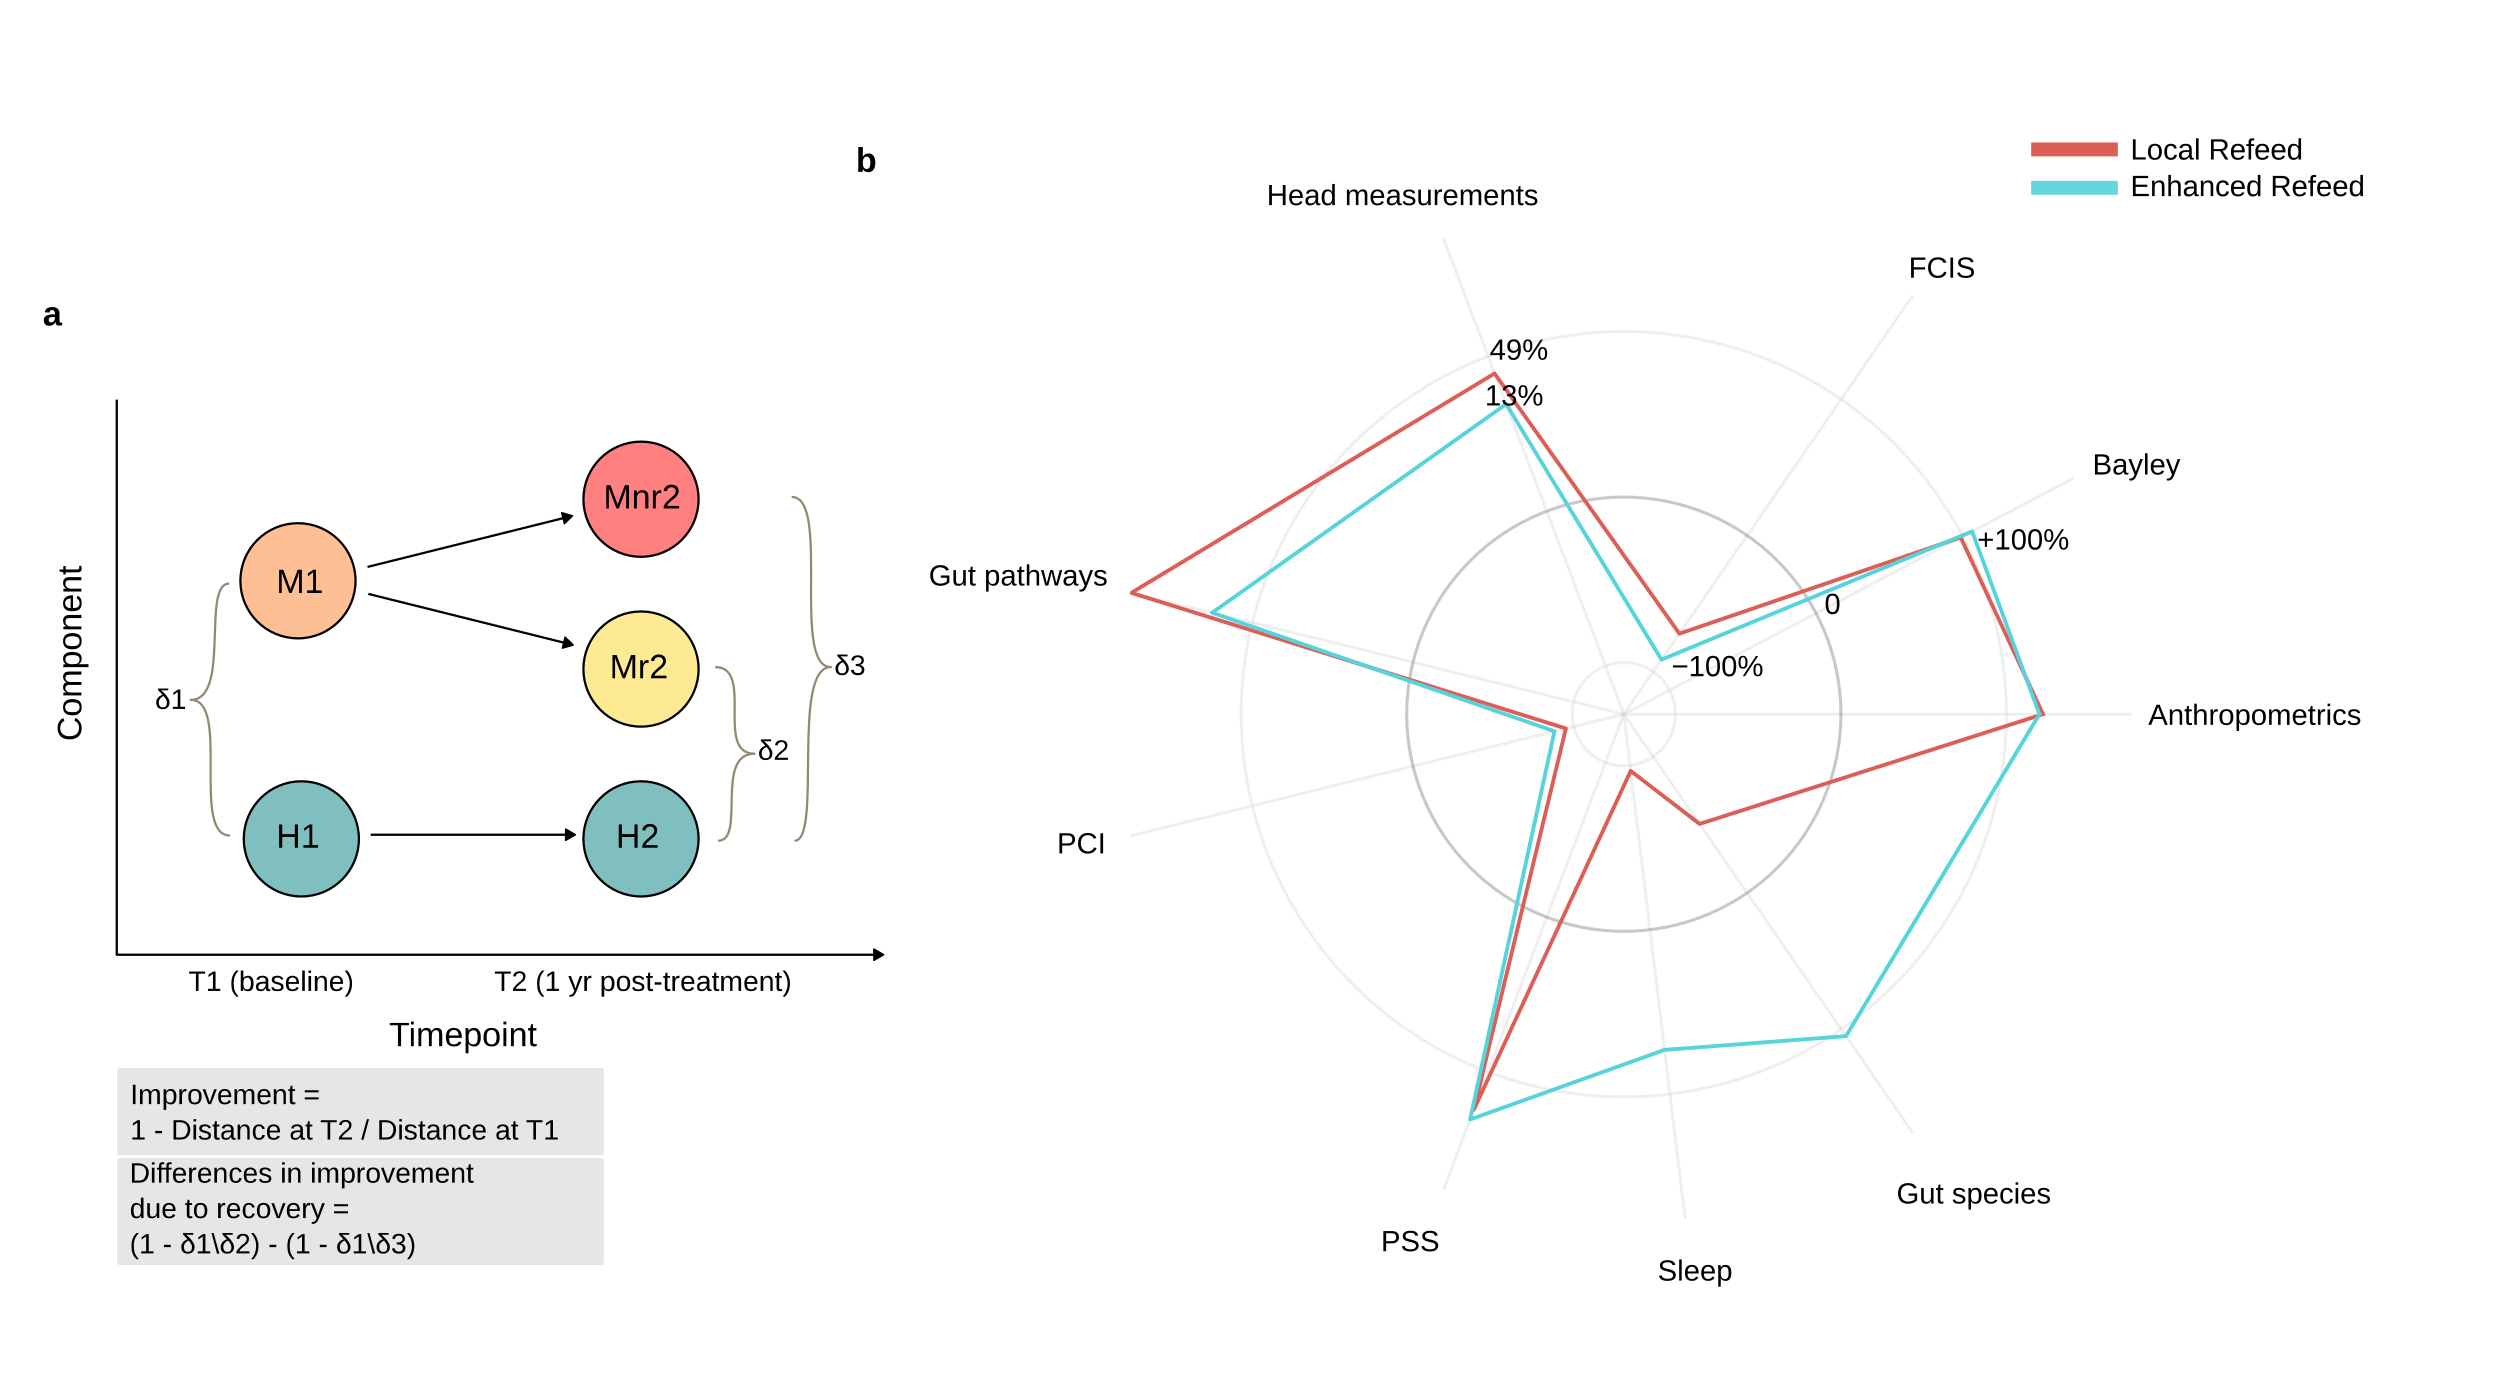
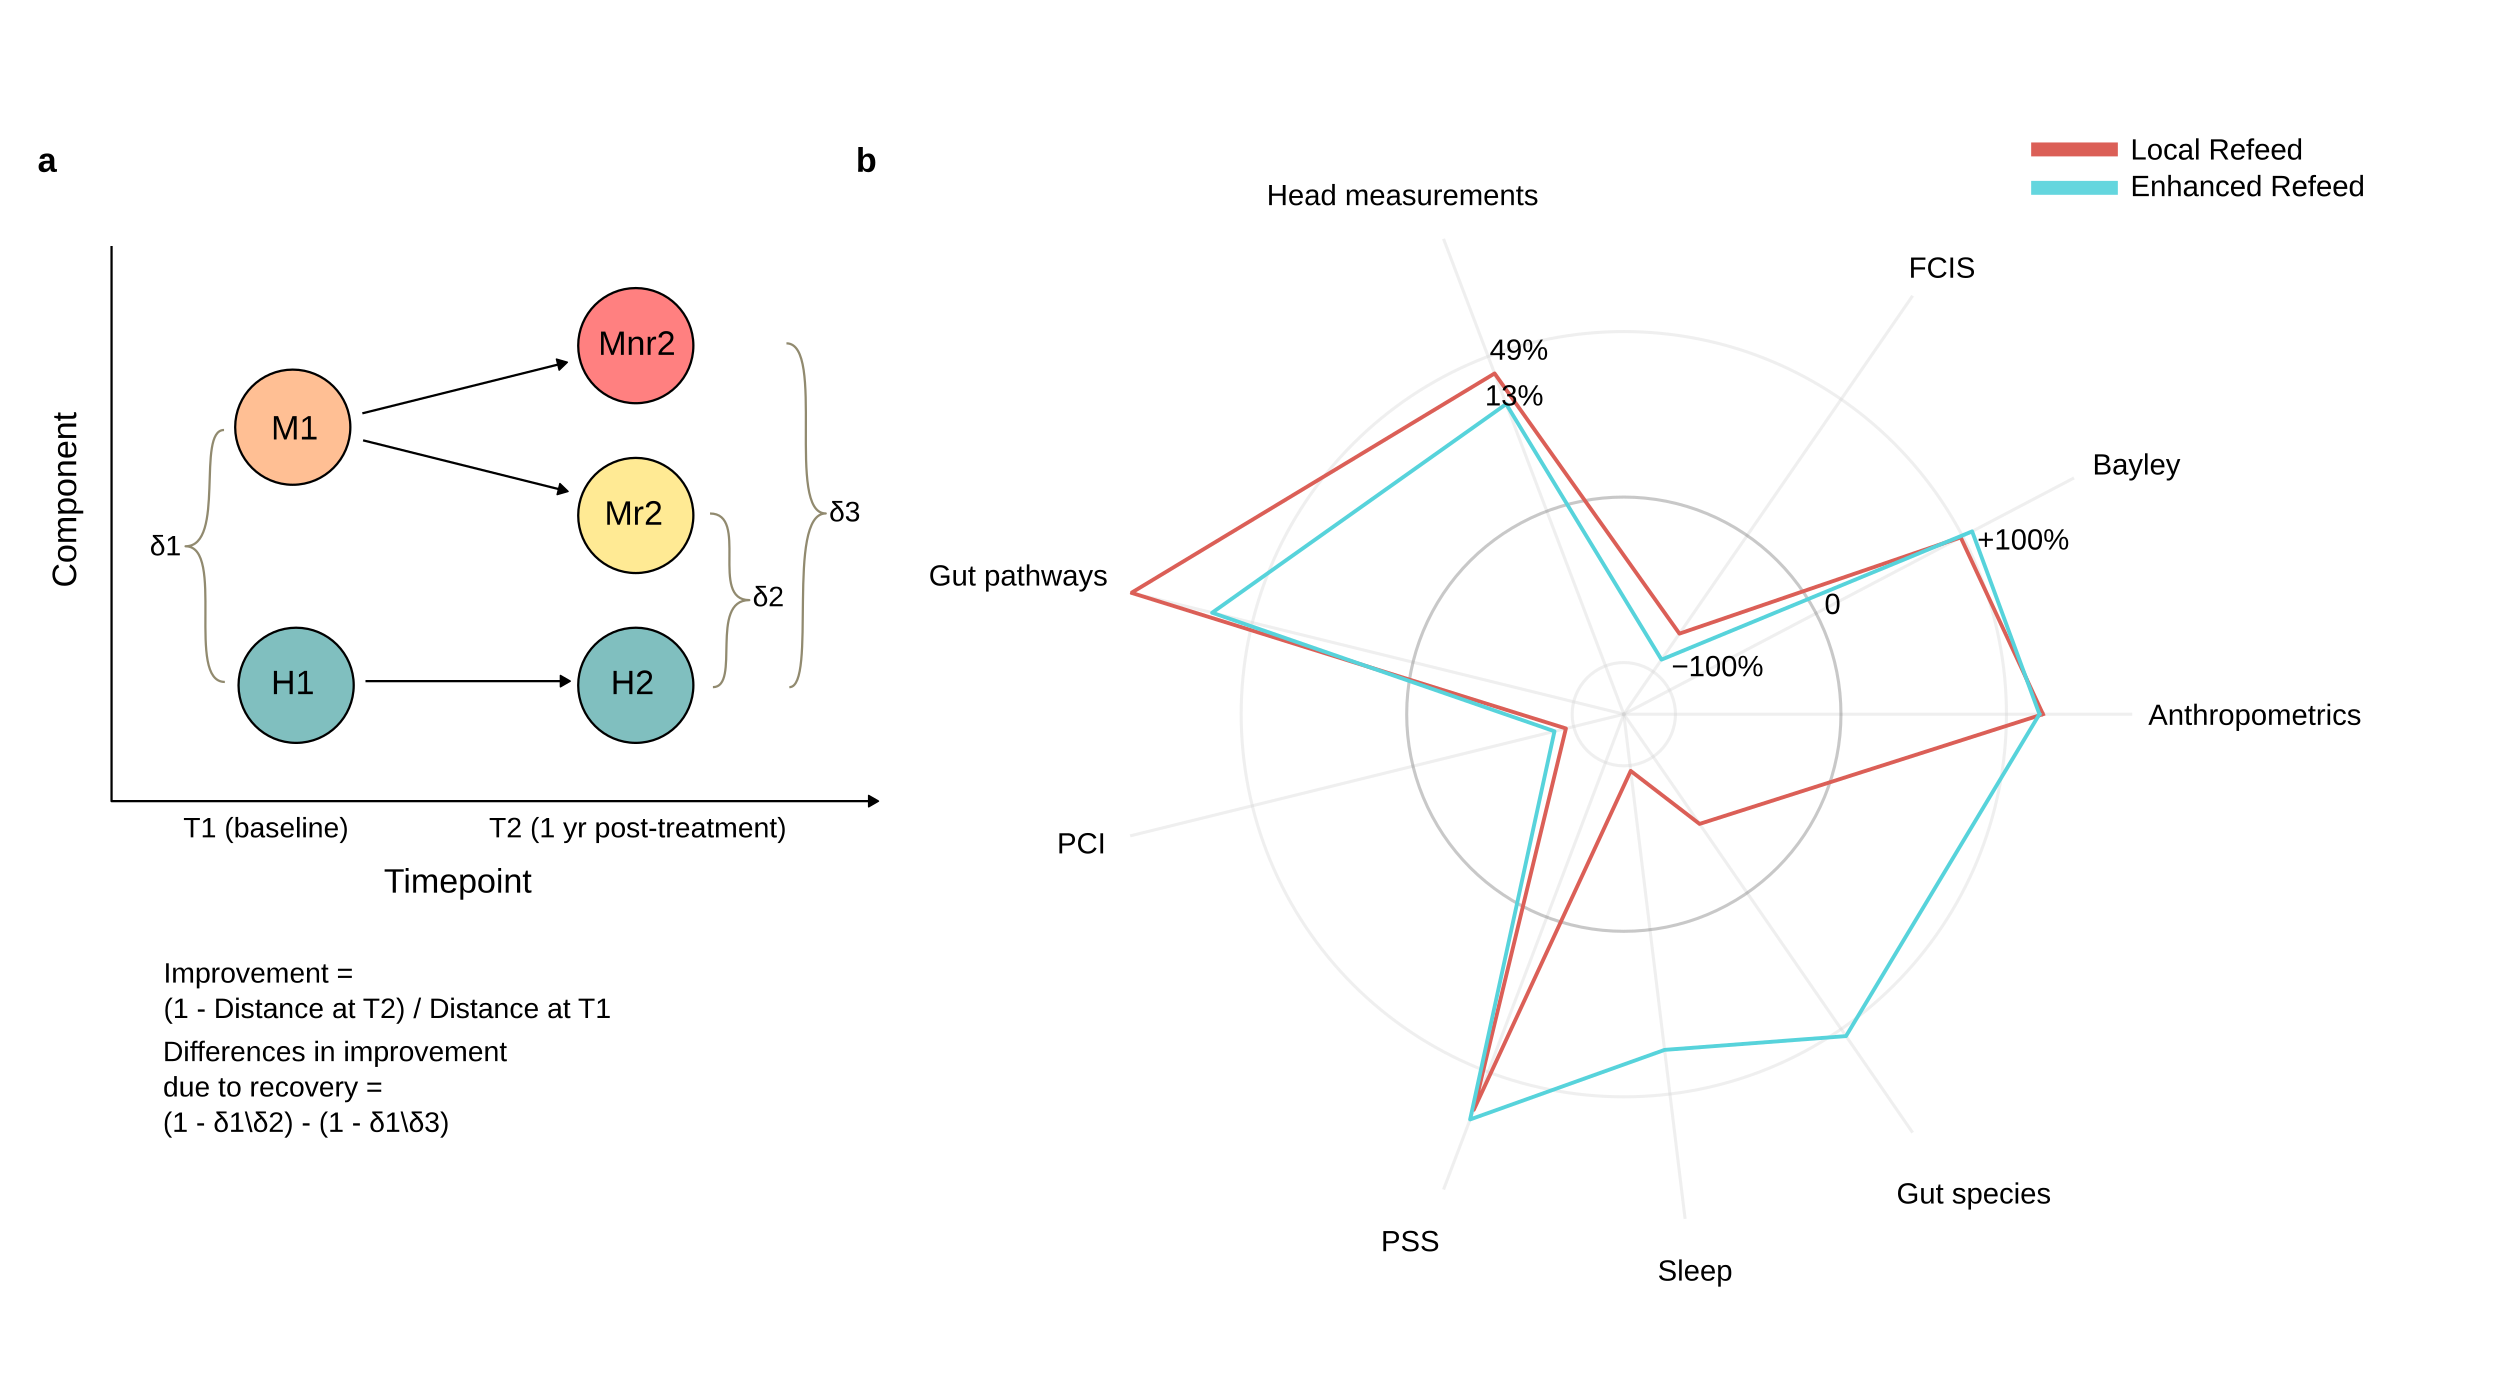
<svg xmlns="http://www.w3.org/2000/svg" width="206.442mm" height="115.495mm" viewBox="0 0 206.442 115.495" version="1.1" id="svg5" xml:space="preserve">
  <defs id="defs2">
    <style type="text/css" id="style1">*{stroke-linejoin: round; stroke-linecap: butt}</style>
    <clipPath id="p472f974328">
      <path d="m 193.86,109.08 c 0,-10.92 -2.151,-21.735 -6.33,-31.824 C 183.351,67.167 177.225,57.999 169.503,50.277 161.781,42.555 152.613,36.429 142.524,32.25 132.435,28.071 121.62,25.92 110.7,25.92 99.78,25.92 88.965,28.071 78.876,32.25 68.787,36.429 59.619,42.555 51.897,50.277 44.175,57.999 38.049,67.167 33.87,77.256 29.691,87.345 27.54,98.16 27.54,109.08 c 0,10.92 2.151,21.735 6.33,31.824 4.179,10.089 10.305,19.257 18.027,26.979 7.722,7.722 16.89,13.848 26.979,18.027 10.089,4.179 20.903,6.33 31.824,6.33 10.92,0 21.735,-2.151 31.824,-6.33 10.089,-4.179 19.257,-10.305 26.979,-18.027 7.722,-7.722 13.848,-16.89 18.027,-26.979 C 191.709,130.815 193.86,120 193.86,109.08 m -83.16,0 z" id="path35" />
    </clipPath>
    <style type="text/css" id="style1-3">*{stroke-linejoin: round; stroke-linecap: butt}</style>
    <path id="m567bcb81b3" d="M 0,0 V 6" style="stroke:#000000" />
    <path id="m62410a67f0" d="M 0,0 H 6" style="stroke:#000000" />
    <clipPath id="pc8d82c776d">
      <rect x="10.8" y="53.153" width="2.598" height="126.457" id="rect56" />
    </clipPath>
    <clipPath id="p86325b8f6d">
      <rect x="13.598" y="10.8" width="7.793" height="42.153" id="rect57" />
    </clipPath>
    <clipPath id="p1f919eba14">
      <rect x="13.598" y="53.153" width="7.793" height="126.457" id="rect58" />
    </clipPath>
    <style type="text/css" id="style1-4">*{stroke-linejoin: round; stroke-linecap: butt}</style>
    <path id="mc2f84219f2" d="M 0,0 V 6" style="stroke:#000000" />
    <path id="m8678798960" d="M 0,0 H -6" style="stroke:#000000" />
    <path id="m61d150d723" d="M 0,0.5 C 0.133,0.5 0.26,0.447 0.354,0.354 0.447,0.26 0.5,0.133 0.5,0 0.5,-0.133 0.447,-0.26 0.354,-0.354 0.26,-0.447 0.133,-0.5 0,-0.5 c -0.133,0 -0.26,0.053 -0.354,0.146 C -0.447,-0.26 -0.5,-0.133 -0.5,0 c 0,0.133 0.053,0.26 0.146,0.354 C -0.26,0.447 -0.133,0.5 0,0.5 Z" style="stroke:#db5f57" />
    <path id="m40f52852fd" d="M 0,0.5 C 0.133,0.5 0.26,0.447 0.354,0.354 0.447,0.26 0.5,0.133 0.5,0 0.5,-0.133 0.447,-0.26 0.354,-0.354 0.26,-0.447 0.133,-0.5 0,-0.5 c -0.133,0 -0.26,0.053 -0.354,0.146 C -0.447,-0.26 -0.5,-0.133 -0.5,0 c 0,0.133 0.053,0.26 0.146,0.354 C -0.26,0.447 -0.133,0.5 0,0.5 Z" style="stroke:#d3db57" />
    <path id="m2cd23edd72" d="M 0,0.5 C 0.133,0.5 0.26,0.447 0.354,0.354 0.447,0.26 0.5,0.133 0.5,0 0.5,-0.133 0.447,-0.26 0.354,-0.354 0.26,-0.447 0.133,-0.5 0,-0.5 c -0.133,0 -0.26,0.053 -0.354,0.146 C -0.447,-0.26 -0.5,-0.133 -0.5,0 c 0,0.133 0.053,0.26 0.146,0.354 C -0.26,0.447 -0.133,0.5 0,0.5 Z" style="stroke:#57d3db" />
    <path id="mb87699674c" d="M 0,0.5 C 0.133,0.5 0.26,0.447 0.354,0.354 0.447,0.26 0.5,0.133 0.5,0 0.5,-0.133 0.447,-0.26 0.354,-0.354 0.26,-0.447 0.133,-0.5 0,-0.5 c -0.133,0 -0.26,0.053 -0.354,0.146 C -0.447,-0.26 -0.5,-0.133 -0.5,0 c 0,0.133 0.053,0.26 0.146,0.354 C -0.26,0.447 -0.133,0.5 0,0.5 Z" style="stroke:#57db5f" />
    <path id="m874daaa572" d="M 0,0.5 C 0.133,0.5 0.26,0.447 0.354,0.354 0.447,0.26 0.5,0.133 0.5,0 0.5,-0.133 0.447,-0.26 0.354,-0.354 0.26,-0.447 0.133,-0.5 0,-0.5 c -0.133,0 -0.26,0.053 -0.354,0.146 C -0.447,-0.26 -0.5,-0.133 -0.5,0 c 0,0.133 0.053,0.26 0.146,0.354 C -0.26,0.447 -0.133,0.5 0,0.5 Z" style="stroke:#db57d3" />
    <path id="m390e588e05" d="M 0,0.5 C 0.133,0.5 0.26,0.447 0.354,0.354 0.447,0.26 0.5,0.133 0.5,0 0.5,-0.133 0.447,-0.26 0.354,-0.354 0.26,-0.447 0.133,-0.5 0,-0.5 c -0.133,0 -0.26,0.053 -0.354,0.146 C -0.447,-0.26 -0.5,-0.133 -0.5,0 c 0,0.133 0.053,0.26 0.146,0.354 C -0.26,0.447 -0.133,0.5 0,0.5 Z" style="stroke:#5f57db" />
    <path id="mb50a42d361" d="M -1.581,0 H 1.581 M 0,1.581 v -3.162" style="stroke:#000000;stroke-width:0.25" />
    <clipPath id="pfd960a23f3">
      <rect x="27" y="25.92" width="167.4" height="166.32" id="rect457" />
    </clipPath>
    <defs id="defs16">
      <path id="path20" d="M 0,0 H 6" style="stroke:#000000" />
    </defs>
    <marker style="overflow:visible" id="Triangle" refX="0" refY="0" orient="auto-start-reverse" markerWidth="1" markerHeight="1" viewBox="0 0 1 1" preserveAspectRatio="xMidYMid">
      <path transform="scale(0.5)" style="fill:context-stroke;fill-rule:evenodd;stroke:context-stroke;stroke-width:1pt" d="M 5.77,0 -2.88,5 V -5 Z" id="path135" />
    </marker>
  </defs>
  <g id="layer1" transform="translate(19.65201,6.56959)">
    <g id="figure_1-6" transform="matrix(0.3221656,0,0,0.3221656,15.14009,21.15904)" style="stroke-width:1.095">
-       <g id="patch_1-7" style="stroke-width:1.095" transform="translate(4.670447,39.3652)">
-         <rect style="fill:#e6e6e6;stroke:#e6e6e6;stroke-width:0.255;stroke-dashoffset:9.311" id="rect1" width="28.785" height="4.944" x="35.719" y="68.644" transform="matrix(4.294207,0,0,4.294207,-235.432,-145.8918)" />
-         <rect style="fill:#e6e6e6;stroke:#e6e6e6;stroke-width:1.218;stroke-dashoffset:9.311" id="rect2" width="123.485" height="26.297" x="-81.985" y="171.937" />
-       </g>
+       <g id="patch_1-7" style="stroke-width:1.095" transform="translate(3.336034)" />
      <g id="axes_1-3" style="stroke-width:1.095" />
      <g id="axes_3" transform="translate(-9.597839,-60.20463)" style="stroke-width:1.095">
        <g id="matplotlib.axis_2-7" style="stroke-width:1.095">
-           <g id="layer1-0" transform="matrix(4.294207,0,0,4.294207,-225.8342,-85.68713)">
-             <circle style="fill:#008080;stroke:#000000;stroke-width:0.135;stroke-dasharray:none;stroke-dashoffset:1.634;opacity:1;fill-opacity:0.497" id="circle1" cx="47.663" cy="64.003" r="3.437" />
-             <circle style="fill:#ffd42a;stroke:#000000;stroke-width:0.135;stroke-dasharray:none;stroke-dashoffset:1.634;opacity:1;fill-opacity:0.503" id="circle3" cx="67.937" cy="53.866" r="3.437" />
-             <circle style="fill:#ff0000;stroke:#000000;stroke-width:0.135;stroke-dasharray:none;stroke-dashoffset:1.634;opacity:1;fill-opacity:0.497" id="circle4" cx="67.937" cy="43.729" r="3.437" />
-             <circle style="fill:#008080;stroke:#000000;stroke-width:0.135;stroke-dasharray:none;stroke-dashoffset:1.634;opacity:1;fill-opacity:0.497" id="circle5" cx="67.937" cy="64.003" r="3.437" />
+           <g id="layer1-0" transform="matrix(4.294207,0,0,4.294207,-227.1686,-125.0523)">
+             <circle style="opacity:1;fill:#008080;fill-opacity:0.497;stroke:#000000;stroke-width:0.135;stroke-dasharray:none;stroke-dashoffset:1.634" id="circle1" cx="47.663" cy="64.003" r="3.437" />
+             <circle style="opacity:1;fill:#ffd42a;fill-opacity:0.503;stroke:#000000;stroke-width:0.135;stroke-dasharray:none;stroke-dashoffset:1.634" id="circle3" cx="67.937" cy="53.866" r="3.437" />
+             <circle style="opacity:1;fill:#ff0000;fill-opacity:0.497;stroke:#000000;stroke-width:0.135;stroke-dasharray:none;stroke-dashoffset:1.634" id="circle4" cx="67.937" cy="43.729" r="3.437" />
+             <circle style="opacity:1;fill:#008080;fill-opacity:0.497;stroke:#000000;stroke-width:0.135;stroke-dasharray:none;stroke-dashoffset:1.634" id="circle5" cx="67.937" cy="64.003" r="3.437" />
            <path style="fill:#000000;stroke:#000000;stroke-width:0.135;stroke-dasharray:none;stroke-dashoffset:9.291;marker-end:url(#Triangle)" d="m 51.66,49.382 11.855,2.955" id="path6-9" />
            <path style="fill:#000000;stroke:#000000;stroke-width:0.135;stroke-dasharray:none;stroke-dashoffset:9.291;marker-end:url(#Triangle)" d="M 51.803,63.755 H 63.634" id="path7-4" />
            <path style="fill:none;stroke:#000000;stroke-width:0.135;stroke-dasharray:none;stroke-dashoffset:9.291;marker-end:url(#Triangle)" d="m 36.646,37.781 v 33.136 H 82.032" id="path8-8" />
            <circle style="opacity:1;fill:#ff7f2a;fill-opacity:0.497;stroke:#000000;stroke-width:0.135;stroke-dasharray:none;stroke-dashoffset:1.634" id="circle8" cx="47.462" cy="48.597" r="3.437" />
            <path style="fill:#000000;stroke:#000000;stroke-width:0.135;stroke-dasharray:none;stroke-dashoffset:9.291;marker-end:url(#Triangle)" d="M 51.616,47.769 63.472,44.814" id="path9-8" />
            <text xml:space="preserve" style="font-size:2.027px;font-family:'Myanmar Text';-inkscape-font-specification:'Myanmar Text';text-align:start;writing-mode:lr-tb;direction:ltr;text-anchor:start;fill:#000000;stroke:none;stroke-width:0.135;stroke-dasharray:none;stroke-dashoffset:6.176" x="52.9" y="76.379" id="text9">
              <tspan id="tspan9" style="font-style:normal;font-variant:normal;font-weight:normal;font-stretch:normal;font-family:Arial;-inkscape-font-specification:Arial;fill:#000000;stroke:none;stroke-width:0.135" x="52.9" y="76.379">Timepoint</tspan>
            </text>
            <text xml:space="preserve" style="font-size:2.027px;font-family:'Myanmar Text';-inkscape-font-specification:'Myanmar Text';text-align:start;writing-mode:lr-tb;direction:ltr;text-anchor:start;fill:#000000;stroke:none;stroke-width:0.135;stroke-dasharray:none;stroke-dashoffset:6.176" x="-58.172" y="34.535" id="text1-2" transform="rotate(-90)">
              <tspan id="tspan1-4" style="font-style:normal;font-variant:normal;font-weight:normal;font-stretch:normal;font-family:Arial;-inkscape-font-specification:Arial;fill:#000000;stroke:none;stroke-width:0.135" x="-58.172" y="34.535">Component</tspan>
            </text>
            <text xml:space="preserve" style="font-style:normal;font-variant:normal;font-weight:normal;font-stretch:normal;font-size:2.027px;font-family:Arial;-inkscape-font-specification:Arial;text-align:start;writing-mode:lr-tb;direction:ltr;text-anchor:start;fill:#000000;stroke:none;stroke-width:0.135;stroke-dasharray:none;stroke-dashoffset:9.311" x="46.165" y="49.326" id="text2">
              <tspan id="tspan2-5" style="stroke-width:0.135" x="46.165" y="49.326">M1</tspan>
            </text>
            <text xml:space="preserve" style="font-style:normal;font-variant:normal;font-weight:normal;font-stretch:normal;font-size:2.027px;font-family:Arial;-inkscape-font-specification:Arial;text-align:start;writing-mode:lr-tb;direction:ltr;text-anchor:start;fill:#000000;stroke:none;stroke-width:0.135;stroke-dasharray:none;stroke-dashoffset:9.311" x="46.165" y="64.532" id="text3">
              <tspan id="tspan3" style="stroke-width:0.135" x="46.165" y="64.532">H1</tspan>
            </text>
            <text xml:space="preserve" style="font-style:normal;font-variant:normal;font-weight:normal;font-stretch:normal;font-size:2.027px;font-family:Arial;-inkscape-font-specification:Arial;text-align:start;writing-mode:lr-tb;direction:ltr;text-anchor:start;fill:#000000;stroke:none;stroke-width:0.135;stroke-dasharray:none;stroke-dashoffset:9.311" x="66.439" y="64.532" id="text4">
              <tspan id="tspan4" style="stroke-width:0.135" x="66.439" y="64.532">H2</tspan>
            </text>
            <text xml:space="preserve" style="font-style:normal;font-variant:normal;font-weight:normal;font-stretch:normal;font-size:2.027px;font-family:Arial;-inkscape-font-specification:Arial;text-align:start;writing-mode:lr-tb;direction:ltr;text-anchor:start;fill:#000000;stroke:none;stroke-width:0.135;stroke-dasharray:none;stroke-dashoffset:9.311" x="65.69" y="44.279" id="text5">
              <tspan id="tspan5" style="stroke-width:0.135" x="65.69" y="44.279">Mnr2</tspan>
            </text>
            <text xml:space="preserve" style="font-style:normal;font-variant:normal;font-weight:normal;font-stretch:normal;font-size:2.027px;font-family:Arial;-inkscape-font-specification:Arial;text-align:start;writing-mode:lr-tb;direction:ltr;text-anchor:start;fill:#000000;stroke:none;stroke-width:0.135;stroke-dasharray:none;stroke-dashoffset:9.311" x="66.063" y="54.416" id="text6">
              <tspan id="tspan6" style="stroke-width:0.135" x="66.063" y="54.416">Mr2</tspan>
            </text>
            <path style="fill:none;stroke:#918a6f;stroke-width:0.135;stroke-dasharray:none;stroke-dashoffset:9.311" d="m 43.36,48.764 c -1.679,0 0.113,6.941 -2.296,6.941 2.396,0 -0.017,8.098 2.344,8.098" id="path10-5" />
            <text xml:space="preserve" style="font-size:1.69px;font-family:'Myanmar Text';-inkscape-font-specification:'Myanmar Text';text-align:start;writing-mode:lr-tb;direction:ltr;text-anchor:start;fill:#000000;stroke:none;stroke-width:0.135;stroke-dasharray:none;stroke-dashoffset:6.176" x="40.935" y="73.076" id="text10">
              <tspan id="tspan10" style="font-style:normal;font-variant:normal;font-weight:normal;font-stretch:normal;font-size:1.69px;font-family:Arial;-inkscape-font-specification:Arial;fill:#000000;stroke:none;stroke-width:0.135" x="40.935" y="73.076">T1 (baseline)</tspan>
            </text>
            <text xml:space="preserve" style="font-size:1.69px;font-family:'Myanmar Text';-inkscape-font-specification:'Myanmar Text';text-align:start;writing-mode:lr-tb;direction:ltr;text-anchor:start;fill:#000000;stroke:none;stroke-width:0.135;stroke-dasharray:none;stroke-dashoffset:6.176" x="59.182" y="73.076" id="text11">
              <tspan id="tspan11" style="font-style:normal;font-variant:normal;font-weight:normal;font-stretch:normal;font-size:1.69px;font-family:Arial;-inkscape-font-specification:Arial;fill:#000000;stroke:none;stroke-width:0.135" x="59.182" y="73.076">T2 (1 yr post-treatment)</tspan>
            </text>
            <path style="fill:none;stroke:#918a6f;stroke-width:0.135;stroke-dasharray:none;stroke-dashoffset:9.311" d="m 72.541,64.114 c 1.679,0 -0.237,-5.196 2.171,-5.196 -2.396,0 0.017,-5.169 -2.344,-5.169" id="path11-1" />
            <path style="fill:none;stroke:#918a6f;stroke-width:0.135;stroke-dasharray:none;stroke-dashoffset:9.311" d="m 77.103,64.114 c 1.679,0 -0.237,-10.368 2.171,-10.368 -2.396,0 0.017,-10.154 -2.344,-10.154" id="path12-7" />
            <text xml:space="preserve" style="font-style:normal;font-variant:normal;font-weight:normal;font-stretch:normal;font-size:1.69px;font-family:Arial;-inkscape-font-specification:Arial;text-align:start;writing-mode:lr-tb;direction:ltr;text-anchor:start;fill:none;stroke:#918a6f;stroke-width:0.135;stroke-dasharray:none;stroke-dashoffset:9.311" x="38.92" y="56.244" id="text12">
              <tspan id="tspan12" style="fill:#000000;stroke:none;stroke-width:0.135" x="38.92" y="56.244">δ1</tspan>
            </text>
            <text xml:space="preserve" style="font-style:normal;font-variant:normal;font-weight:normal;font-stretch:normal;font-size:1.69px;font-family:Arial;-inkscape-font-specification:Arial;text-align:start;writing-mode:lr-tb;direction:ltr;text-anchor:start;fill:none;stroke:#918a6f;stroke-width:0.135;stroke-dasharray:none;stroke-dashoffset:9.311" x="74.907" y="59.285" id="text13">
              <tspan id="tspan13" style="fill:#000000;stroke:none;stroke-width:0.135" x="74.907" y="59.285">δ2</tspan>
            </text>
            <text xml:space="preserve" style="font-style:normal;font-variant:normal;font-weight:normal;font-stretch:normal;font-size:1.69px;font-family:Arial;-inkscape-font-specification:Arial;text-align:start;writing-mode:lr-tb;direction:ltr;text-anchor:start;fill:none;stroke:#918a6f;stroke-width:0.135;stroke-dasharray:none;stroke-dashoffset:9.311" x="79.468" y="54.217" id="text14">
              <tspan id="tspan14" style="fill:#000000;stroke:none;stroke-width:0.135" x="79.468" y="54.217">δ3</tspan>
            </text>
-             <text xml:space="preserve" style="font-style:normal;font-variant:normal;font-weight:normal;font-stretch:normal;font-size:1.69px;font-family:Arial;-inkscape-font-specification:Arial;text-align:start;writing-mode:lr-tb;direction:ltr;text-anchor:start;fill:none;stroke:#918a6f;stroke-width:0.135;stroke-dasharray:none;stroke-dashoffset:9.311" x="37.414" y="84.523" id="text12-8">
-               <tspan style="fill:#000000;stroke:none;stroke-width:0.135" x="37.414" y="84.523" id="tspan7">Differences in improvement</tspan>
-               <tspan style="fill:#000000;stroke:none;stroke-width:0.135" x="37.414" y="86.635" id="tspan25">due to recovery =</tspan>
-               <tspan style="fill:#000000;stroke:none;stroke-width:0.135" x="37.414" y="88.746" id="tspan24">(1 - δ1\δ2) - (1 - δ1\δ3)</tspan>
+             <text xml:space="preserve" style="font-style:normal;font-variant:normal;font-weight:normal;font-stretch:normal;font-size:1.69px;font-family:Arial;-inkscape-font-specification:Arial;text-align:start;writing-mode:lr-tb;direction:ltr;text-anchor:start;fill:none;stroke:#918a6f;stroke-width:0.135;stroke-dasharray:none;stroke-dashoffset:9.311" x="39.709" y="86.435" id="text12-8">
+               <tspan style="fill:#000000;stroke:none;stroke-width:0.135" x="39.709" y="86.435" id="tspan7">Differences in improvement</tspan>
+               <tspan style="fill:#000000;stroke:none;stroke-width:0.135" x="39.709" y="88.547" id="tspan25">due to recovery =</tspan>
+               <tspan style="fill:#000000;stroke:none;stroke-width:0.135" x="39.709" y="90.659" id="tspan24">(1 - δ1\δ2) - (1 - δ1\δ3)</tspan>
            </text>
-             <text xml:space="preserve" style="font-size:1.69px;font-family:Arial;-inkscape-font-specification:Arial;text-align:start;writing-mode:lr-tb;direction:ltr;text-anchor:start;fill:#000000;stroke-width:0.135;stroke-dashoffset:9.311" x="37.453" y="79.836" id="text8">
-               <tspan style="stroke-width:0.135" x="37.453" y="79.836" id="tspan22-1">Improvement = </tspan>
-               <tspan style="stroke-width:0.135" x="37.453" y="81.948" id="tspan23">1 - Distance at T2 / Distance at T1</tspan>
+             <text xml:space="preserve" style="font-size:1.69px;font-family:Arial;-inkscape-font-specification:Arial;text-align:start;writing-mode:lr-tb;direction:ltr;text-anchor:start;fill:#000000;stroke-width:0.135;stroke-dashoffset:9.311" x="39.748" y="81.749" id="text8">
+               <tspan style="stroke-width:0.135" x="39.748" y="81.749" id="tspan22-1">Improvement = </tspan>
+               <tspan style="stroke-width:0.135" x="39.748" y="83.861" id="tspan23">(1 - Distance at T2) / Distance at T1</tspan>
            </text>
          </g>
        </g>
      </g>
    </g>
    <g id="g1" transform="matrix(0.9058426,0,0,0.9058426,7.719715,12.30438)">
      <path d="m 164.161,44.27 c 0,-6.087 -1.199,-12.114 -3.528,-17.738 -2.329,-5.623 -5.744,-10.733 -10.048,-15.037 -4.304,-4.304 -9.414,-7.718 -15.037,-10.048 -5.623,-2.329 -11.651,-3.528 -17.738,-3.528 -6.087,0 -12.114,1.199 -17.738,3.528 -5.623,2.329 -10.733,5.744 -15.037,10.048 -4.304,4.304 -7.718,9.414 -10.048,15.037 -2.329,5.623 -3.528,11.651 -3.528,17.738 0,6.087 1.199,12.114 3.528,17.738 2.329,5.623 5.744,10.733 10.048,15.037 4.304,4.304 9.414,7.718 15.037,10.048 5.623,2.329 11.651,3.528 17.738,3.528 6.087,0 12.114,-1.199 17.738,-3.528 5.623,-2.329 10.733,-5.744 15.037,-10.048 4.304,-4.304 7.718,-9.414 10.048,-15.037 2.329,-5.623 3.528,-11.651 3.528,-17.738 m -46.351,0 z" style="fill:none;stroke-width:0.353" id="path2" />
      <path d="m 110.7,109.08 h 83.16" clip-path="url(#p472f974328)" style="opacity:0.356;fill:none;stroke:#d3d3d3;stroke-width:0.506;stroke-linecap:square" id="path3" transform="matrix(0.5573695,0,0,0.5573695,56.10943,-16.52766)" />
      <path d="M 110.7,109.08 184.335,70.434" clip-path="url(#p472f974328)" style="opacity:0.356;fill:none;stroke:#d3d3d3;stroke-width:0.506;stroke-linecap:square" id="path4" transform="matrix(0.5573695,0,0,0.5573695,56.10943,-16.52766)" />
      <path d="M 110.7,109.08 157.94,40.641" clip-path="url(#p472f974328)" style="opacity:0.356;fill:none;stroke:#d3d3d3;stroke-width:0.506;stroke-linecap:square" id="path5" transform="matrix(0.5573695,0,0,0.5573695,56.10943,-16.52766)" />
      <path d="M 110.7,109.08 81.211,31.324" clip-path="url(#p472f974328)" style="opacity:0.356;fill:none;stroke:#d3d3d3;stroke-width:0.506;stroke-linecap:square" id="path7" transform="matrix(0.5573695,0,0,0.5573695,56.10943,-16.52766)" />
      <path d="M 110.7,109.08 29.956,89.179" clip-path="url(#p472f974328)" style="opacity:0.356;fill:none;stroke:#d3d3d3;stroke-width:0.506;stroke-linecap:square" id="path9" transform="matrix(0.5573695,0,0,0.5573695,56.10943,-16.52766)" />
      <path d="M 110.7,109.08 29.956,128.981" clip-path="url(#p472f974328)" style="opacity:0.356;fill:none;stroke:#d3d3d3;stroke-width:0.506;stroke-linecap:square" id="path10" transform="matrix(0.5573695,0,0,0.5573695,56.10943,-16.52766)" />
      <path d="M 110.7,109.08 81.211,186.836" clip-path="url(#p472f974328)" style="opacity:0.356;fill:none;stroke:#d3d3d3;stroke-width:0.506;stroke-linecap:square" id="path12" transform="matrix(0.5573695,0,0,0.5573695,56.10943,-16.52766)" />
      <path d="m 110.7,109.08 10.024,82.554" clip-path="url(#p472f974328)" style="opacity:0.356;fill:none;stroke:#d3d3d3;stroke-width:0.506;stroke-linecap:square" id="path13" transform="matrix(0.5573695,0,0,0.5573695,56.10943,-16.52766)" />
      <path d="m 110.7,109.08 47.24,68.439" clip-path="url(#p472f974328)" style="opacity:0.356;fill:none;stroke:#d3d3d3;stroke-width:0.506;stroke-linecap:square" id="path14" transform="matrix(0.5573695,0,0,0.5573695,56.10943,-16.52766)" />
      <path d="m 119.146,109.08 c 0,-1.109 -0.218,-2.207 -0.643,-3.232 -0.424,-1.025 -1.047,-1.956 -1.831,-2.74 -0.784,-0.784 -1.715,-1.406 -2.74,-1.831 -1.025,-0.424 -2.123,-0.643 -3.232,-0.643 -1.109,0 -2.207,0.218 -3.232,0.643 -1.025,0.424 -1.956,1.047 -2.74,1.831 -0.784,0.784 -1.406,1.715 -1.831,2.74 -0.424,1.025 -0.643,2.123 -0.643,3.232 0,1.109 0.218,2.207 0.643,3.232 0.424,1.025 1.047,1.956 1.831,2.74 0.784,0.784 1.715,1.406 2.74,1.831 1.025,0.424 2.123,0.643 3.232,0.643 1.109,0 2.207,-0.218 3.232,-0.643 1.025,-0.424 1.956,-1.047 2.74,-1.831 0.784,-0.784 1.406,-1.715 1.831,-2.74 0.424,-1.025 0.643,-2.123 0.643,-3.232" clip-path="url(#p472f974328)" style="opacity:0.356;fill:none;stroke:#d3d3d3;stroke-width:0.506;stroke-linecap:square" id="path16" transform="matrix(0.5573695,0,0,0.5573695,56.10943,-16.52766)" />
      <text id="text17" style="font-style:normal;font-variant:normal;font-weight:normal;font-stretch:normal;font-size:2.668px;font-family:Arial;-inkscape-font-specification:'Arial, Normal';font-variant-ligatures:normal;font-variant-caps:normal;font-variant-numeric:normal;font-variant-east-asian:normal;stroke-width:0.353" x="122.159" y="41.361">
        <tspan style="font-style:normal;font-variant:normal;font-weight:normal;font-stretch:normal;font-size:2.668px;line-height:normal;font-family:Arial;-inkscape-font-specification:'Arial, Normal';font-variant-ligatures:normal;font-variant-caps:normal;font-variant-numeric:normal;font-variant-east-asian:normal;stroke-width:0.353" x="122.159" y="40.804" id="tspan16">−100%</tspan>
      </text>
      <path d="m 146.213,109.08 c 0,-4.664 -0.919,-9.282 -2.703,-13.59 -1.785,-4.309 -4.401,-8.224 -7.698,-11.521 -3.298,-3.298 -7.213,-5.914 -11.521,-7.698 -4.309,-1.785 -8.927,-2.703 -13.59,-2.703 -4.664,0 -9.282,0.919 -13.59,2.703 -4.309,1.785 -8.224,4.401 -11.521,7.698 -3.298,3.298 -5.914,7.213 -7.698,11.521 -1.785,4.309 -2.703,8.927 -2.703,13.59 0,4.664 0.919,9.282 2.703,13.59 1.785,4.309 4.401,8.224 7.698,11.521 3.298,3.298 7.213,5.914 11.521,7.698 4.309,1.785 8.927,2.703 13.59,2.703 4.664,0 9.282,-0.919 13.59,-2.703 4.309,-1.785 8.224,-4.401 11.521,-7.698 3.298,-3.298 5.914,-7.213 7.698,-11.521 1.785,-4.309 2.703,-8.927 2.703,-13.59" clip-path="url(#p472f974328)" style="opacity:0.356;fill:none;stroke:#666666;stroke-width:0.506;stroke-linecap:square" id="path21" transform="matrix(0.5573695,0,0,0.5573695,56.10943,-16.52766)" />
      <text id="text22" style="font-style:normal;font-variant:normal;font-weight:normal;font-stretch:normal;font-size:2.668px;font-family:Arial;-inkscape-font-specification:'Arial, Normal';font-variant-ligatures:normal;font-variant-caps:normal;font-variant-numeric:normal;font-variant-east-asian:normal;stroke-width:0.353" x="136.098" y="35.588">
        <tspan style="font-style:normal;font-variant:normal;font-weight:normal;font-stretch:normal;font-size:2.668px;line-height:normal;font-family:Arial;-inkscape-font-specification:'Arial, Normal';font-variant-ligatures:normal;font-variant-caps:normal;font-variant-numeric:normal;font-variant-east-asian:normal;stroke-width:0.353" x="136.098" y="35.135" id="tspan22">0</tspan>
      </text>
      <path d="m 173.281,109.08 c 0,-8.218 -1.619,-16.356 -4.764,-23.949 C 165.373,77.539 160.763,70.639 154.952,64.828 149.141,59.017 142.241,54.407 134.649,51.262 127.056,48.117 118.918,46.499 110.7,46.499 c -8.218,0 -16.356,1.619 -23.949,4.764 -7.593,3.145 -14.492,7.755 -20.303,13.566 -5.811,5.811 -10.421,12.71 -13.566,20.303 -3.145,7.593 -4.764,15.731 -4.764,23.949 0,8.218 1.619,16.356 4.764,23.949 3.145,7.593 7.755,14.492 13.566,20.303 5.811,5.811 12.71,10.421 20.303,13.566 7.593,3.145 15.731,4.764 23.949,4.764 8.218,0 16.356,-1.619 23.949,-4.764 7.593,-3.145 14.492,-7.755 20.303,-13.566 5.811,-5.811 10.421,-12.71 13.566,-20.303 3.145,-7.593 4.764,-15.731 4.764,-23.949" clip-path="url(#p472f974328)" style="opacity:0.356;fill:none;stroke:#d3d3d3;stroke-width:0.506;stroke-linecap:square" id="path26" transform="matrix(0.5573695,0,0,0.5573695,56.10943,-16.52766)" />
      <text id="text28" style="font-style:normal;font-variant:normal;font-weight:normal;font-stretch:normal;font-size:2.668px;font-family:Arial;-inkscape-font-specification:'Arial, Normal';font-variant-ligatures:normal;font-variant-caps:normal;font-variant-numeric:normal;font-variant-east-asian:normal;stroke-width:0.353" x="150.036" y="29.814">
        <tspan style="font-style:normal;font-variant:normal;font-weight:normal;font-stretch:normal;font-size:2.668px;line-height:normal;font-family:Arial;-inkscape-font-specification:'Arial, Normal';font-variant-ligatures:normal;font-variant-caps:normal;font-variant-numeric:normal;font-variant-east-asian:normal;stroke-width:0.353" x="150.036" y="29.257" id="tspan27">+100%</tspan>
        <tspan style="font-style:normal;font-variant:normal;font-weight:normal;font-stretch:normal;font-size:2.668px;line-height:normal;font-family:Arial;-inkscape-font-specification:'Arial, Normal';font-variant-ligatures:normal;font-variant-caps:normal;font-variant-numeric:normal;font-variant-east-asian:normal;stroke-width:0.353" x="156.333" y="25.373" id="tspan28" />
      </text>
      <path d="M 179.256,109.08 165.796,80.164 119.795,95.903 89.564,53.348 30.156,89.228 101.23,111.414 86.162,173.781 111.827,118.359 123.086,127.024 179.256,109.08" clip-path="url(#p472f974328)" style="fill:none;stroke:#db5f57;stroke-width:0.633;stroke-linecap:square" id="path32" transform="matrix(0.5573695,0,0,0.5573695,56.10943,-16.52766)" />
      <path d="M 178.677,109.08 167.668,79.181 116.862,100.153 91.461,58.352 43.367,92.484 99.36,111.875 85.563,175.36 117.367,163.984 147.041,161.73 178.677,109.08" clip-path="url(#p472f974328)" style="fill:none;stroke:#57d3db;stroke-width:0.633;stroke-linecap:square" id="path33" transform="matrix(0.5573695,0,0,0.5573695,56.10943,-16.52766)" />
      <text style="font-style:normal;font-variant:normal;font-weight:normal;font-stretch:normal;font-size:8.282px;line-height:normal;font-family:Arial;-inkscape-font-specification:'Arial, Normal';font-variant-ligatures:normal;font-variant-caps:normal;font-variant-numeric:normal;font-variant-east-asian:normal;text-anchor:start;stroke-width:1.095;stroke-linecap:butt;stroke-linejoin:round" x="337.861" y="292.216" id="text17-8-8" transform="matrix(0.3221656,0,0,0.3221656,12.048,1.763182)">
        <tspan id="tspan4-4" x="337.861" y="292.216" style="stroke-width:1.095">Sleep</tspan>
      </text>
      <text xml:space="preserve" style="font-size:8.282px;line-height:normal;font-family:Arial;-inkscape-font-specification:'Arial, Normal';text-align:center;text-decoration-color:#000000;text-anchor:middle;fill:#000000;stroke-width:1.095;stroke-linejoin:round;-inkscape-stroke:none;stop-color:#000000" x="306.662" y="31.643" id="text21" transform="matrix(0.3221656,0,0,0.3221656,12.048,1.763182)">
        <tspan id="tspan20" style="stroke-width:1.095" x="306.662" y="31.643">49%</tspan>
      </text>
      <text xml:space="preserve" style="font-size:8.282px;line-height:normal;font-family:Arial;-inkscape-font-specification:'Arial, Normal';text-align:center;text-decoration-color:#000000;text-anchor:middle;fill:#000000;stroke-width:1.095;stroke-linejoin:round;-inkscape-stroke:none;stop-color:#000000" x="305.324" y="44.578" id="text24" transform="matrix(0.3221656,0,0,0.3221656,12.048,1.763182)">
        <tspan id="tspan21" style="stroke-width:1.095" x="305.324" y="44.578">13%</tspan>
      </text>
      <text style="font-style:normal;font-variant:normal;font-weight:normal;font-stretch:normal;font-size:8.282px;line-height:normal;font-family:Arial;-inkscape-font-specification:'Arial, Normal';font-variant-ligatures:normal;font-variant-caps:normal;font-variant-numeric:normal;font-variant-east-asian:normal;text-anchor:start;stroke-width:1.095;stroke-linecap:butt;stroke-linejoin:round" x="167.91" y="171.33" id="text19-3-0" transform="matrix(0.3221656,0,0,0.3221656,12.048,1.763182)">PCI</text>
      <text style="font-style:normal;font-variant:normal;font-weight:normal;font-stretch:normal;font-size:8.282px;line-height:normal;font-family:Arial;-inkscape-font-specification:'Arial, Normal';font-variant-ligatures:normal;font-variant-caps:normal;font-variant-numeric:normal;font-variant-east-asian:normal;text-anchor:start;stroke-width:1.095;stroke-linecap:butt;stroke-linejoin:round" x="408.9" y="8.435" id="text20-6" transform="matrix(0.3221656,0,0,0.3221656,12.048,1.763182)">FCIS</text>
      <text style="font-style:normal;font-variant:normal;font-weight:normal;font-stretch:normal;font-size:8.282px;line-height:normal;font-family:Arial;-inkscape-font-specification:'Arial, Normal';font-variant-ligatures:normal;font-variant-caps:normal;font-variant-numeric:normal;font-variant-east-asian:normal;text-anchor:start;stroke-width:1.095;stroke-linecap:butt;stroke-linejoin:round" x="405.455" y="270.395" id="text22-6-4" transform="matrix(0.3221656,0,0,0.3221656,12.048,1.763182)">Gut species</text>
      <text style="font-style:normal;font-variant:normal;font-weight:normal;font-stretch:normal;font-size:8.282px;line-height:normal;font-family:Arial;-inkscape-font-specification:'Arial, Normal';font-variant-ligatures:normal;font-variant-caps:normal;font-variant-numeric:normal;font-variant-east-asian:normal;text-anchor:start;stroke-width:1.095;stroke-linecap:butt;stroke-linejoin:round" x="460.925" y="64.118" id="text23-2" transform="matrix(0.3221656,0,0,0.3221656,12.048,1.763182)">Bayley</text>
      <text style="font-style:normal;font-variant:normal;font-weight:normal;font-stretch:normal;font-size:8.282px;line-height:normal;font-family:Arial;-inkscape-font-specification:'Arial, Normal';font-variant-ligatures:normal;font-variant-caps:normal;font-variant-numeric:normal;font-variant-east-asian:normal;text-anchor:start;stroke-width:1.095;stroke-linecap:butt;stroke-linejoin:round" x="476.692" y="134.969" id="text25-9" transform="matrix(0.3221656,0,0,0.3221656,12.048,1.763182)">Anthropometrics</text>
      <text style="font-style:normal;font-variant:normal;font-weight:normal;font-stretch:normal;font-size:8.282px;line-height:normal;font-family:Arial;-inkscape-font-specification:'Arial, Normal';font-variant-ligatures:normal;font-variant-caps:normal;font-variant-numeric:normal;font-variant-east-asian:normal;text-anchor:start;stroke-width:1.095;stroke-linecap:butt;stroke-linejoin:round" x="131.618" y="95.54" id="text26-7-3" transform="matrix(0.3221656,0,0,0.3221656,12.048,1.763182)">Gut pathways</text>
      <text style="font-style:normal;font-variant:normal;font-weight:normal;font-stretch:normal;font-size:8.282px;line-height:normal;font-family:Arial;-inkscape-font-specification:'Arial, Normal';font-variant-ligatures:normal;font-variant-caps:normal;font-variant-numeric:normal;font-variant-east-asian:normal;text-anchor:start;stroke-width:1.095;stroke-linecap:butt;stroke-linejoin:round" x="259.575" y="283.891" id="text27-0" transform="matrix(0.3221656,0,0,0.3221656,12.048,1.763182)">PSS</text>
      <text style="font-style:normal;font-variant:normal;font-weight:normal;font-stretch:normal;font-size:8.282px;line-height:normal;font-family:Arial;-inkscape-font-specification:'Arial, Normal';font-variant-ligatures:normal;font-variant-caps:normal;font-variant-numeric:normal;font-variant-east-asian:normal;text-anchor:start;stroke-width:1.095;stroke-linecap:butt;stroke-linejoin:round" x="227.256" y="-12.101" id="text29-1" transform="matrix(0.3221656,0,0,0.3221656,12.048,1.763182)">Head measurements</text>
      <text xml:space="preserve" style="font-size:2.668px;line-height:normal;font-family:Arial;-inkscape-font-specification:'Arial, Normal';text-align:start;text-decoration-color:#000000;text-anchor:start;fill:#000000;stroke-width:0.353;stroke-linecap:butt;stroke-linejoin:round;-inkscape-stroke:none;stop-color:#000000" x="163.999" y="-6.292" id="text19-5">
        <tspan id="tspan5-5" style="text-align:start;text-anchor:start;stroke-width:0.353" x="163.999" y="-6.292">Local Refeed</tspan>
        <tspan style="text-align:start;text-anchor:start;stroke-width:0.353" x="163.999" y="-2.957" id="tspan19-4">Enhanced Refeed</tspan>
      </text>
      <path style="font-variation-settings:normal;opacity:1;fill:#db5f57;fill-opacity:1;stroke:#db5f57;stroke-width:1.27;stroke-linecap:butt;stroke-linejoin:miter;stroke-miterlimit:4;stroke-dasharray:none;stroke-dashoffset:0;stroke-opacity:1;stop-color:#000000;stop-opacity:1" d="m 154.944,-7.214 h 7.903" id="path24" />
      <path style="font-variation-settings:normal;opacity:1;fill:#58d3db;fill-opacity:0.925;stroke:#58d3db;stroke-width:1.27;stroke-linecap:butt;stroke-linejoin:miter;stroke-miterlimit:4;stroke-dasharray:none;stroke-dashoffset:0;stroke-opacity:0.925;stop-color:#000000;stop-opacity:1" d="m 154.944,-3.712 h 7.903" id="path25" />
    </g>
-     <text xml:space="preserve" style="font-size:2.822px;font-family:Arial;-inkscape-font-specification:Arial;text-align:end;writing-mode:lr-tb;direction:ltr;text-anchor:end;fill:#000000;stroke-width:0.353;stroke-dashoffset:9.311" x="-10.624" y="20.299" id="text1">
-       <tspan id="tspan1" style="font-weight:bold;font-size:2.822px;stroke-width:0.353" x="-10.624" y="20.299">a</tspan>
+     <text xml:space="preserve" style="font-size:2.822px;font-family:Arial;-inkscape-font-specification:Arial;text-align:end;writing-mode:lr-tb;direction:ltr;text-anchor:end;fill:#000000;stroke-width:0.353;stroke-dashoffset:9.311" x="-11.054" y="7.617" id="text1">
+       <tspan id="tspan1" style="font-weight:bold;font-size:2.822px;stroke-width:0.353" x="-11.054" y="7.617">a</tspan>
    </text>
    <text xml:space="preserve" style="font-size:2.822px;font-family:Arial;-inkscape-font-specification:Arial;text-align:end;writing-mode:lr-tb;direction:ltr;text-anchor:end;fill:#000000;stroke-width:0.353;stroke-dashoffset:9.311" x="56.663" y="7.617" id="text7">
      <tspan id="tspan2" style="font-weight:bold;font-size:2.822px;stroke-width:0.353" x="56.663" y="7.617">b</tspan>
    </text>
  </g>
</svg>
